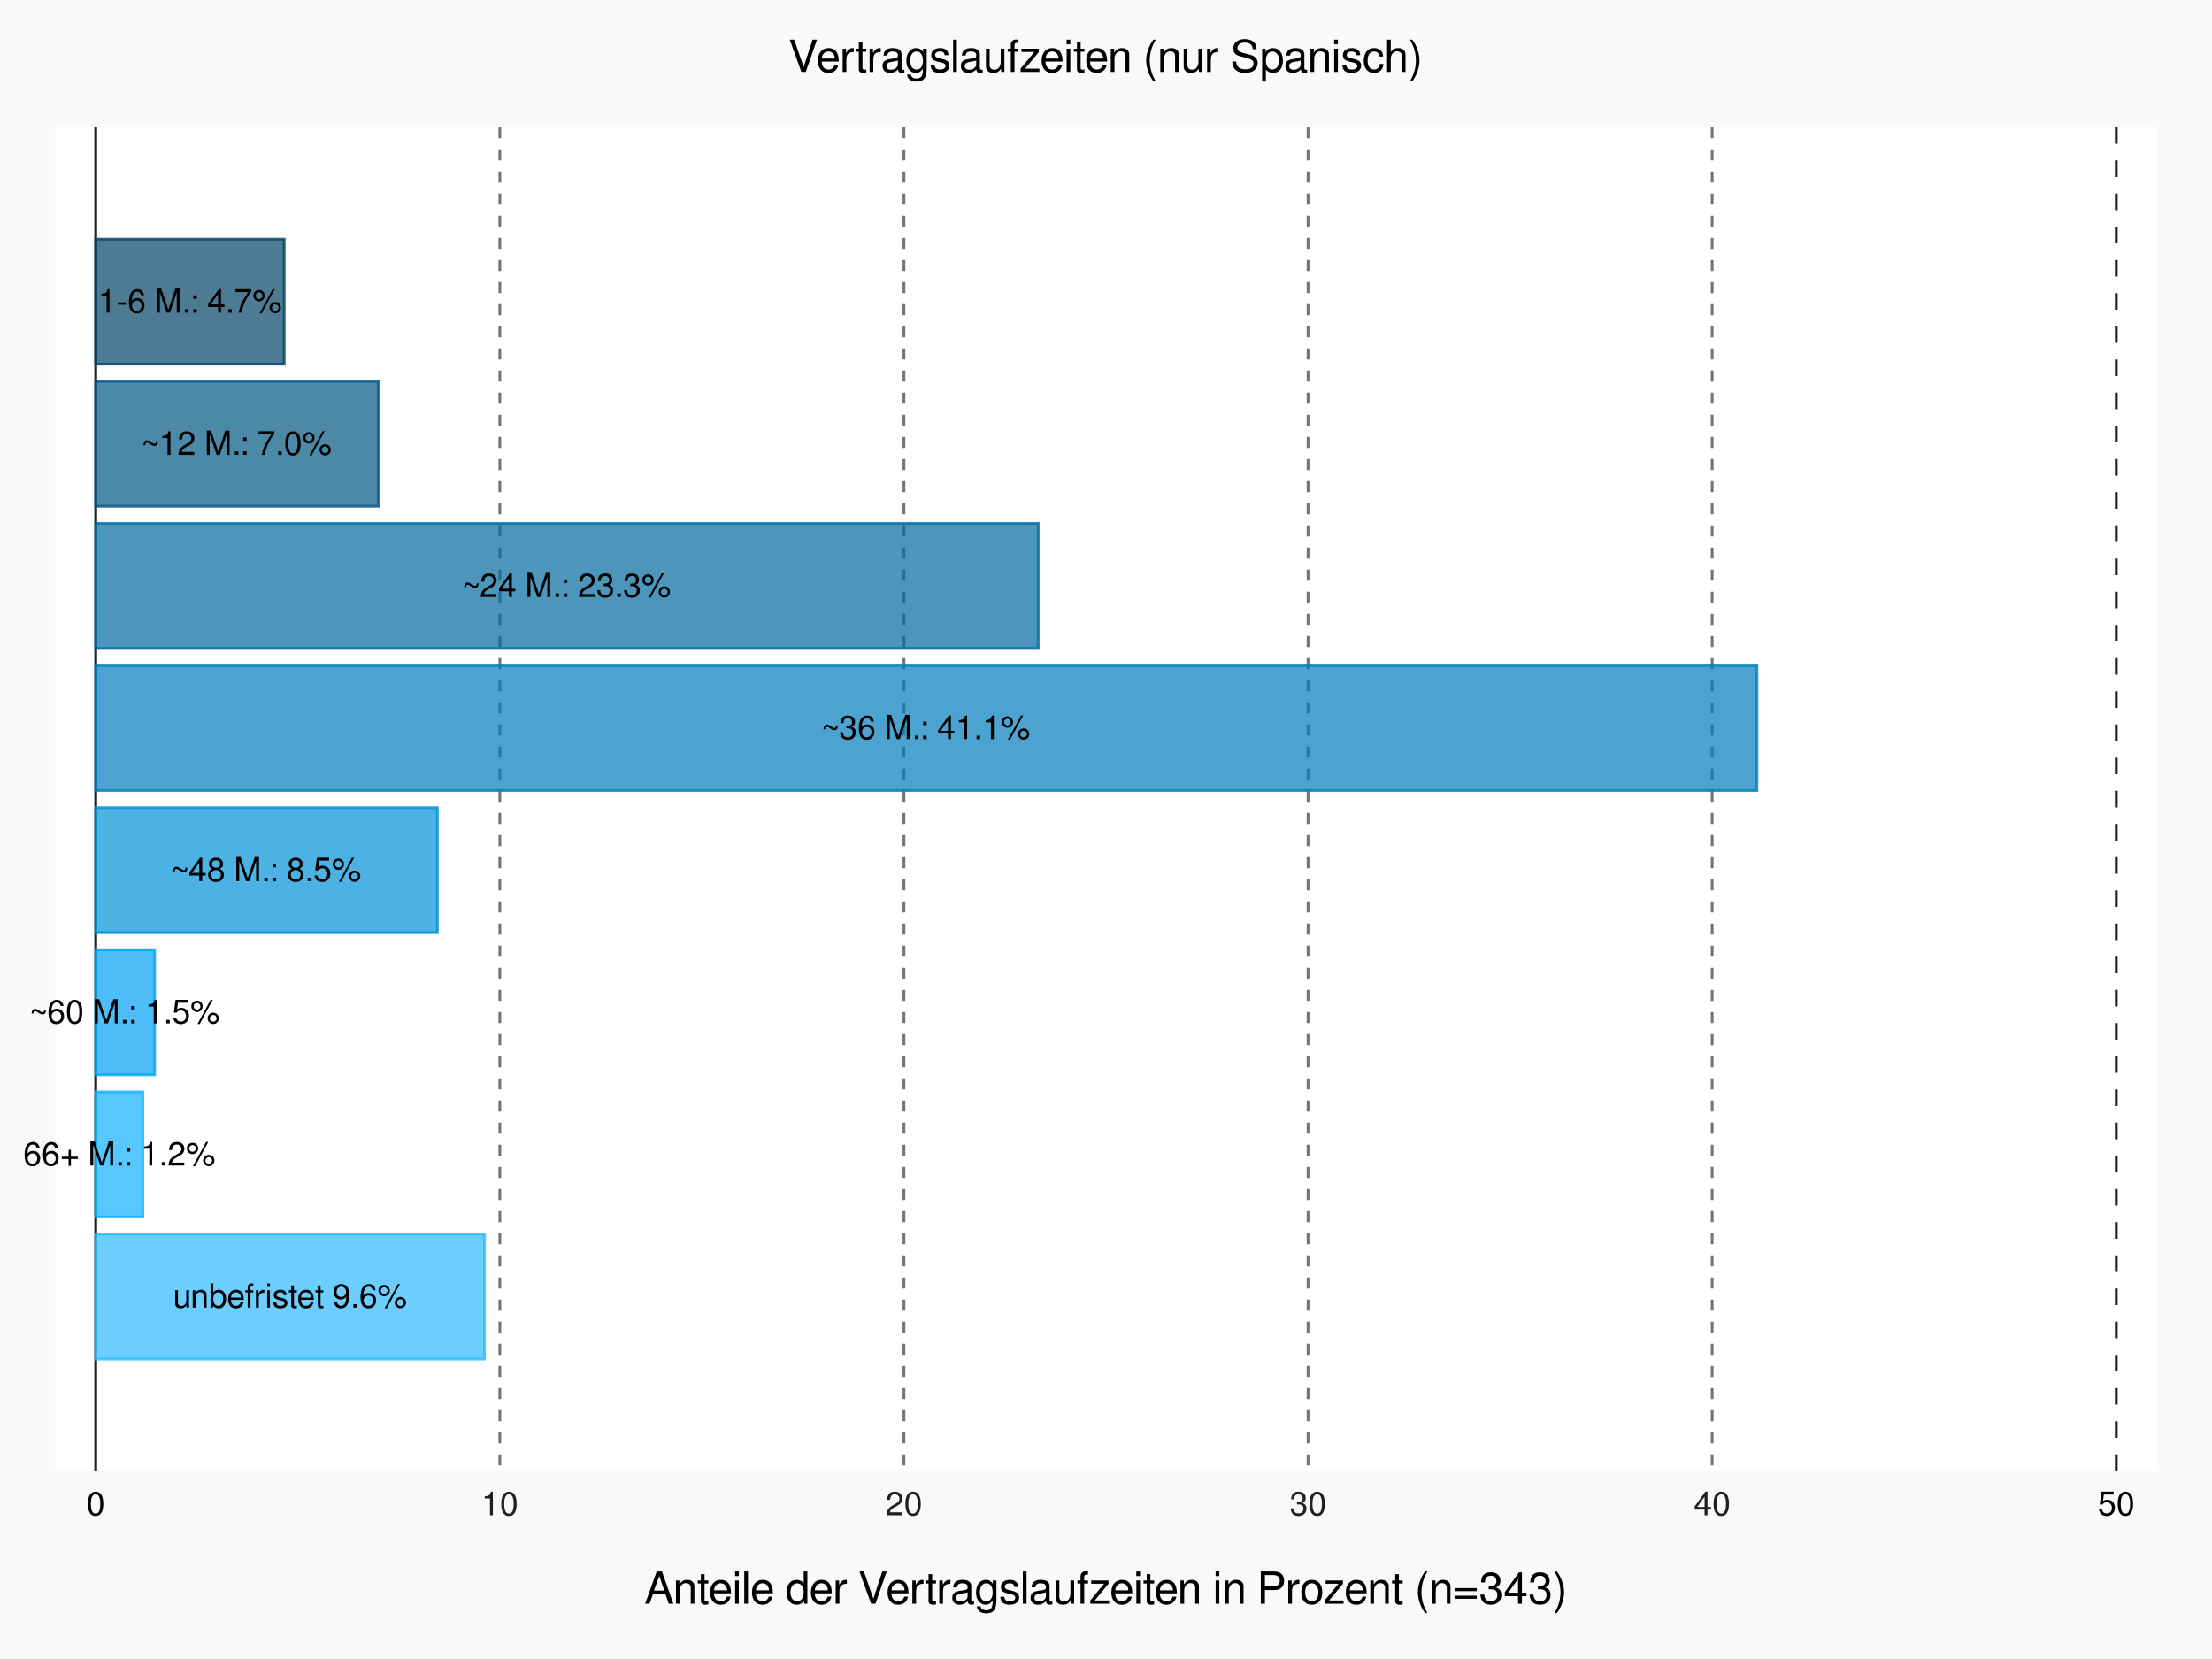
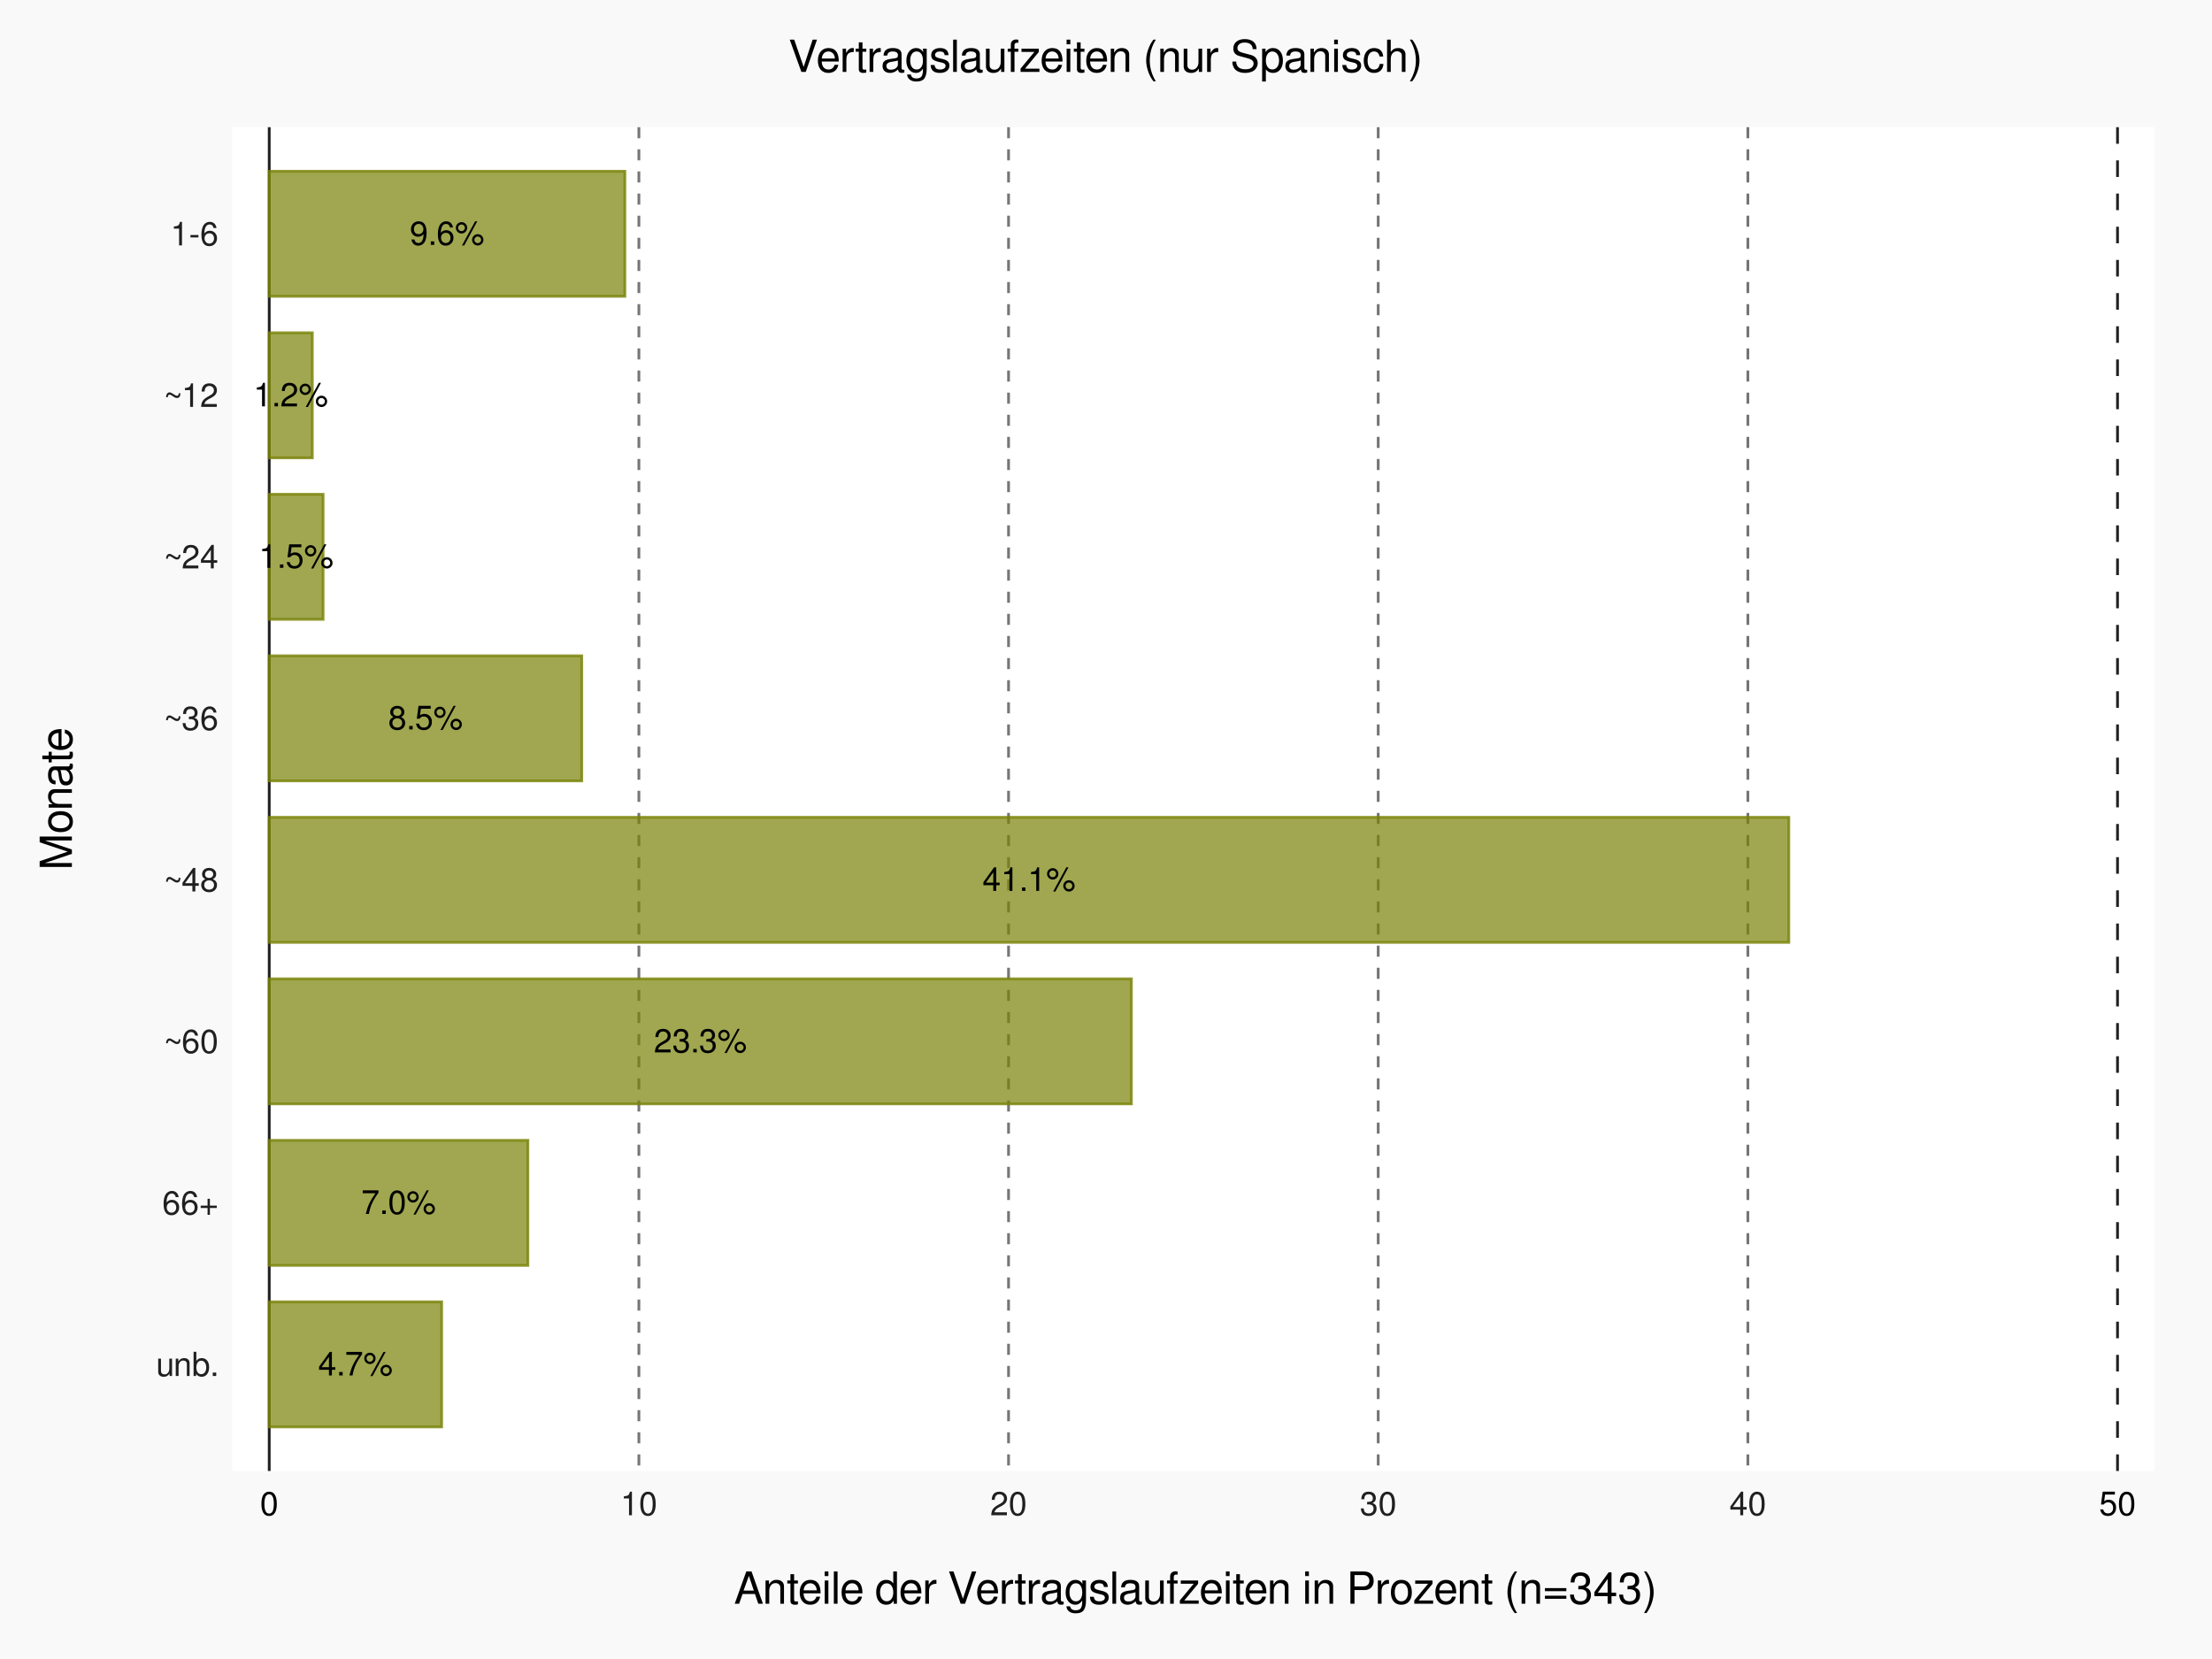
- <svg xmlns="http://www.w3.org/2000/svg" id="chart-a5bdf654-02e6-4b79-96b0-99ae6b4a34f3" class="pygal-chart" viewBox="0 0 800 600">
+ <svg xmlns="http://www.w3.org/2000/svg" id="chart-4c6f5ebb-c0f0-463a-a5f4-052c1bc7d4be" class="pygal-chart" viewBox="0 0 800 600">
  <defs>
-     <style type="text/css">#chart-a5bdf654-02e6-4b79-96b0-99ae6b4a34f3{-webkit-user-select:none;-webkit-font-smoothing:antialiased;font-family:FreeSans}#chart-a5bdf654-02e6-4b79-96b0-99ae6b4a34f3 .title{font-family:FreeSans;font-size:16px}#chart-a5bdf654-02e6-4b79-96b0-99ae6b4a34f3 .legends .legend text{font-family:FreeSans;font-size:14px}#chart-a5bdf654-02e6-4b79-96b0-99ae6b4a34f3 .axis text{font-family:FreeSans;font-size:12px}#chart-a5bdf654-02e6-4b79-96b0-99ae6b4a34f3 .axis text.major{font-family:FreeSans;font-size:12px}#chart-a5bdf654-02e6-4b79-96b0-99ae6b4a34f3 .text-overlay text.value{font-family:FreeSans;font-size:12px}#chart-a5bdf654-02e6-4b79-96b0-99ae6b4a34f3 .text-overlay text.label{font-family:FreeSans;font-size:12px}#chart-a5bdf654-02e6-4b79-96b0-99ae6b4a34f3 .tooltip{font-family:FreeSans;font-size:14px}#chart-a5bdf654-02e6-4b79-96b0-99ae6b4a34f3 text.no_data{font-family:FreeSans;font-size:64px}
- #chart-a5bdf654-02e6-4b79-96b0-99ae6b4a34f3{background-color:rgba(249,249,249,1)}#chart-a5bdf654-02e6-4b79-96b0-99ae6b4a34f3 path,#chart-a5bdf654-02e6-4b79-96b0-99ae6b4a34f3 line,#chart-a5bdf654-02e6-4b79-96b0-99ae6b4a34f3 rect,#chart-a5bdf654-02e6-4b79-96b0-99ae6b4a34f3 circle{-webkit-transition:150ms;-moz-transition:150ms;transition:150ms}#chart-a5bdf654-02e6-4b79-96b0-99ae6b4a34f3 .graph &gt; .background{fill:rgba(249,249,249,1)}#chart-a5bdf654-02e6-4b79-96b0-99ae6b4a34f3 .plot &gt; .background{fill:rgba(255,255,255,1)}#chart-a5bdf654-02e6-4b79-96b0-99ae6b4a34f3 .graph{fill:rgba(0,0,0,.87)}#chart-a5bdf654-02e6-4b79-96b0-99ae6b4a34f3 text.no_data{fill:rgba(0,0,0,1)}#chart-a5bdf654-02e6-4b79-96b0-99ae6b4a34f3 .title{fill:rgba(0,0,0,1)}#chart-a5bdf654-02e6-4b79-96b0-99ae6b4a34f3 .legends .legend text{fill:rgba(0,0,0,.87)}#chart-a5bdf654-02e6-4b79-96b0-99ae6b4a34f3 .legends .legend:hover text{fill:rgba(0,0,0,1)}#chart-a5bdf654-02e6-4b79-96b0-99ae6b4a34f3 .axis .line{stroke:rgba(0,0,0,1)}#chart-a5bdf654-02e6-4b79-96b0-99ae6b4a34f3 .axis .guide.line{stroke:rgba(0,0,0,.54)}#chart-a5bdf654-02e6-4b79-96b0-99ae6b4a34f3 .axis .major.line{stroke:rgba(0,0,0,.87)}#chart-a5bdf654-02e6-4b79-96b0-99ae6b4a34f3 .axis text.major{fill:rgba(0,0,0,1)}#chart-a5bdf654-02e6-4b79-96b0-99ae6b4a34f3 .axis.y .guides:hover .guide.line,#chart-a5bdf654-02e6-4b79-96b0-99ae6b4a34f3 .line-graph .axis.x .guides:hover .guide.line,#chart-a5bdf654-02e6-4b79-96b0-99ae6b4a34f3 .stackedline-graph .axis.x .guides:hover .guide.line,#chart-a5bdf654-02e6-4b79-96b0-99ae6b4a34f3 .xy-graph .axis.x .guides:hover .guide.line{stroke:rgba(0,0,0,1)}#chart-a5bdf654-02e6-4b79-96b0-99ae6b4a34f3 .axis .guides:hover text{fill:rgba(0,0,0,1)}#chart-a5bdf654-02e6-4b79-96b0-99ae6b4a34f3 .reactive{fill-opacity:.7;stroke-opacity:.8}#chart-a5bdf654-02e6-4b79-96b0-99ae6b4a34f3 .ci{stroke:rgba(0,0,0,.87)}#chart-a5bdf654-02e6-4b79-96b0-99ae6b4a34f3 .reactive.active,#chart-a5bdf654-02e6-4b79-96b0-99ae6b4a34f3 .active .reactive{fill-opacity:.8;stroke-opacity:.9;stroke-width:4}#chart-a5bdf654-02e6-4b79-96b0-99ae6b4a34f3 .ci .reactive.active{stroke-width:1.5}#chart-a5bdf654-02e6-4b79-96b0-99ae6b4a34f3 .series text{fill:rgba(0,0,0,1)}#chart-a5bdf654-02e6-4b79-96b0-99ae6b4a34f3 .tooltip rect{fill:rgba(255,255,255,1);stroke:rgba(0,0,0,1);-webkit-transition:opacity 150ms;-moz-transition:opacity 150ms;transition:opacity 150ms}#chart-a5bdf654-02e6-4b79-96b0-99ae6b4a34f3 .tooltip .label{fill:rgba(0,0,0,.87)}#chart-a5bdf654-02e6-4b79-96b0-99ae6b4a34f3 .tooltip .label{fill:rgba(0,0,0,.87)}#chart-a5bdf654-02e6-4b79-96b0-99ae6b4a34f3 .tooltip .legend{font-size:.8em;fill:rgba(0,0,0,.54)}#chart-a5bdf654-02e6-4b79-96b0-99ae6b4a34f3 .tooltip .x_label{font-size:.6em;fill:rgba(0,0,0,1)}#chart-a5bdf654-02e6-4b79-96b0-99ae6b4a34f3 .tooltip .xlink{font-size:.5em;text-decoration:underline}#chart-a5bdf654-02e6-4b79-96b0-99ae6b4a34f3 .tooltip .value{font-size:1.5em}#chart-a5bdf654-02e6-4b79-96b0-99ae6b4a34f3 .bound{font-size:.5em}#chart-a5bdf654-02e6-4b79-96b0-99ae6b4a34f3 .max-value{font-size:.75em;fill:rgba(0,0,0,.54)}#chart-a5bdf654-02e6-4b79-96b0-99ae6b4a34f3 .map-element{fill:rgba(255,255,255,1);stroke:rgba(0,0,0,.54) !important}#chart-a5bdf654-02e6-4b79-96b0-99ae6b4a34f3 .map-element .reactive{fill-opacity:inherit;stroke-opacity:inherit}#chart-a5bdf654-02e6-4b79-96b0-99ae6b4a34f3 .color-0,#chart-a5bdf654-02e6-4b79-96b0-99ae6b4a34f3 .color-0 a:visited{stroke:#004466;fill:#004466}#chart-a5bdf654-02e6-4b79-96b0-99ae6b4a34f3 .color-1,#chart-a5bdf654-02e6-4b79-96b0-99ae6b4a34f3 .color-1 a:visited{stroke:#005782;fill:#005782}#chart-a5bdf654-02e6-4b79-96b0-99ae6b4a34f3 .color-2,#chart-a5bdf654-02e6-4b79-96b0-99ae6b4a34f3 .color-2 a:visited{stroke:#006a9f;fill:#006a9f}#chart-a5bdf654-02e6-4b79-96b0-99ae6b4a34f3 .color-3,#chart-a5bdf654-02e6-4b79-96b0-99ae6b4a34f3 .color-3 a:visited{stroke:#007dbb;fill:#007dbb}#chart-a5bdf654-02e6-4b79-96b0-99ae6b4a34f3 .color-4,#chart-a5bdf654-02e6-4b79-96b0-99ae6b4a34f3 .color-4 a:visited{stroke:#0090d7;fill:#0090d7}#chart-a5bdf654-02e6-4b79-96b0-99ae6b4a34f3 .color-5,#chart-a5bdf654-02e6-4b79-96b0-99ae6b4a34f3 .color-5 a:visited{stroke:#00a2f4;fill:#00a2f4}#chart-a5bdf654-02e6-4b79-96b0-99ae6b4a34f3 .color-6,#chart-a5bdf654-02e6-4b79-96b0-99ae6b4a34f3 .color-6 a:visited{stroke:#11b0ff;fill:#11b0ff}#chart-a5bdf654-02e6-4b79-96b0-99ae6b4a34f3 .color-7,#chart-a5bdf654-02e6-4b79-96b0-99ae6b4a34f3 .color-7 a:visited{stroke:#2db9ff;fill:#2db9ff}#chart-a5bdf654-02e6-4b79-96b0-99ae6b4a34f3 .text-overlay .color-0 text{fill:black}#chart-a5bdf654-02e6-4b79-96b0-99ae6b4a34f3 .text-overlay .color-1 text{fill:black}#chart-a5bdf654-02e6-4b79-96b0-99ae6b4a34f3 .text-overlay .color-2 text{fill:black}#chart-a5bdf654-02e6-4b79-96b0-99ae6b4a34f3 .text-overlay .color-3 text{fill:black}#chart-a5bdf654-02e6-4b79-96b0-99ae6b4a34f3 .text-overlay .color-4 text{fill:black}#chart-a5bdf654-02e6-4b79-96b0-99ae6b4a34f3 .text-overlay .color-5 text{fill:black}#chart-a5bdf654-02e6-4b79-96b0-99ae6b4a34f3 .text-overlay .color-6 text{fill:black}#chart-a5bdf654-02e6-4b79-96b0-99ae6b4a34f3 .text-overlay .color-7 text{fill:black}
- #chart-a5bdf654-02e6-4b79-96b0-99ae6b4a34f3 text.no_data{text-anchor:middle}#chart-a5bdf654-02e6-4b79-96b0-99ae6b4a34f3 .guide.line{fill:none}#chart-a5bdf654-02e6-4b79-96b0-99ae6b4a34f3 .centered{text-anchor:middle}#chart-a5bdf654-02e6-4b79-96b0-99ae6b4a34f3 .title{text-anchor:middle}#chart-a5bdf654-02e6-4b79-96b0-99ae6b4a34f3 .legends .legend text{fill-opacity:1}#chart-a5bdf654-02e6-4b79-96b0-99ae6b4a34f3 .axis.x text{text-anchor:middle}#chart-a5bdf654-02e6-4b79-96b0-99ae6b4a34f3 .axis.x:not(.web) text[transform]{text-anchor:start}#chart-a5bdf654-02e6-4b79-96b0-99ae6b4a34f3 .axis.x:not(.web) text[transform].backwards{text-anchor:end}#chart-a5bdf654-02e6-4b79-96b0-99ae6b4a34f3 .axis.y text{text-anchor:end}#chart-a5bdf654-02e6-4b79-96b0-99ae6b4a34f3 .axis.y text[transform].backwards{text-anchor:start}#chart-a5bdf654-02e6-4b79-96b0-99ae6b4a34f3 .axis.y2 text{text-anchor:start}#chart-a5bdf654-02e6-4b79-96b0-99ae6b4a34f3 .axis.y2 text[transform].backwards{text-anchor:end}#chart-a5bdf654-02e6-4b79-96b0-99ae6b4a34f3 .axis .guide.line{stroke-dasharray:4,4}#chart-a5bdf654-02e6-4b79-96b0-99ae6b4a34f3 .axis .major.guide.line{stroke-dasharray:6,6}#chart-a5bdf654-02e6-4b79-96b0-99ae6b4a34f3 .horizontal .axis.y .guide.line,#chart-a5bdf654-02e6-4b79-96b0-99ae6b4a34f3 .horizontal .axis.y2 .guide.line,#chart-a5bdf654-02e6-4b79-96b0-99ae6b4a34f3 .vertical .axis.x .guide.line{opacity:0}#chart-a5bdf654-02e6-4b79-96b0-99ae6b4a34f3 .horizontal .axis.always_show .guide.line,#chart-a5bdf654-02e6-4b79-96b0-99ae6b4a34f3 .vertical .axis.always_show .guide.line{opacity:1 !important}#chart-a5bdf654-02e6-4b79-96b0-99ae6b4a34f3 .axis.y .guides:hover .guide.line,#chart-a5bdf654-02e6-4b79-96b0-99ae6b4a34f3 .axis.y2 .guides:hover .guide.line,#chart-a5bdf654-02e6-4b79-96b0-99ae6b4a34f3 .axis.x .guides:hover .guide.line{opacity:1}#chart-a5bdf654-02e6-4b79-96b0-99ae6b4a34f3 .axis .guides:hover text{opacity:1}#chart-a5bdf654-02e6-4b79-96b0-99ae6b4a34f3 .nofill{fill:none}#chart-a5bdf654-02e6-4b79-96b0-99ae6b4a34f3 .subtle-fill{fill-opacity:.2}#chart-a5bdf654-02e6-4b79-96b0-99ae6b4a34f3 .dot{stroke-width:1px;fill-opacity:1}#chart-a5bdf654-02e6-4b79-96b0-99ae6b4a34f3 .dot.active{stroke-width:5px}#chart-a5bdf654-02e6-4b79-96b0-99ae6b4a34f3 .dot.negative{fill:transparent}#chart-a5bdf654-02e6-4b79-96b0-99ae6b4a34f3 text,#chart-a5bdf654-02e6-4b79-96b0-99ae6b4a34f3 tspan{stroke:none !important}#chart-a5bdf654-02e6-4b79-96b0-99ae6b4a34f3 .series text.active{opacity:1}#chart-a5bdf654-02e6-4b79-96b0-99ae6b4a34f3 .tooltip rect{fill-opacity:.95;stroke-width:.5}#chart-a5bdf654-02e6-4b79-96b0-99ae6b4a34f3 .tooltip text{fill-opacity:1}#chart-a5bdf654-02e6-4b79-96b0-99ae6b4a34f3 .showable{visibility:hidden}#chart-a5bdf654-02e6-4b79-96b0-99ae6b4a34f3 .showable.shown{visibility:visible}#chart-a5bdf654-02e6-4b79-96b0-99ae6b4a34f3 .gauge-background{fill:rgba(229,229,229,1);stroke:none}#chart-a5bdf654-02e6-4b79-96b0-99ae6b4a34f3 .bg-lines{stroke:rgba(249,249,249,1);stroke-width:2px}</style>
+     <style type="text/css">#chart-4c6f5ebb-c0f0-463a-a5f4-052c1bc7d4be{-webkit-user-select:none;-webkit-font-smoothing:antialiased;font-family:FreeSans}#chart-4c6f5ebb-c0f0-463a-a5f4-052c1bc7d4be .title{font-family:FreeSans;font-size:16px}#chart-4c6f5ebb-c0f0-463a-a5f4-052c1bc7d4be .legends .legend text{font-family:FreeSans;font-size:14px}#chart-4c6f5ebb-c0f0-463a-a5f4-052c1bc7d4be .axis text{font-family:FreeSans;font-size:12px}#chart-4c6f5ebb-c0f0-463a-a5f4-052c1bc7d4be .axis text.major{font-family:FreeSans;font-size:12px}#chart-4c6f5ebb-c0f0-463a-a5f4-052c1bc7d4be .text-overlay text.value{font-family:FreeSans;font-size:12px}#chart-4c6f5ebb-c0f0-463a-a5f4-052c1bc7d4be .text-overlay text.label{font-family:FreeSans;font-size:12px}#chart-4c6f5ebb-c0f0-463a-a5f4-052c1bc7d4be .tooltip{font-family:FreeSans;font-size:14px}#chart-4c6f5ebb-c0f0-463a-a5f4-052c1bc7d4be text.no_data{font-family:FreeSans;font-size:64px}
+ #chart-4c6f5ebb-c0f0-463a-a5f4-052c1bc7d4be{background-color:rgba(249,249,249,1)}#chart-4c6f5ebb-c0f0-463a-a5f4-052c1bc7d4be path,#chart-4c6f5ebb-c0f0-463a-a5f4-052c1bc7d4be line,#chart-4c6f5ebb-c0f0-463a-a5f4-052c1bc7d4be rect,#chart-4c6f5ebb-c0f0-463a-a5f4-052c1bc7d4be circle{-webkit-transition:150ms;-moz-transition:150ms;transition:150ms}#chart-4c6f5ebb-c0f0-463a-a5f4-052c1bc7d4be .graph &gt; .background{fill:rgba(249,249,249,1)}#chart-4c6f5ebb-c0f0-463a-a5f4-052c1bc7d4be .plot &gt; .background{fill:rgba(255,255,255,1)}#chart-4c6f5ebb-c0f0-463a-a5f4-052c1bc7d4be .graph{fill:rgba(0,0,0,.87)}#chart-4c6f5ebb-c0f0-463a-a5f4-052c1bc7d4be text.no_data{fill:rgba(0,0,0,1)}#chart-4c6f5ebb-c0f0-463a-a5f4-052c1bc7d4be .title{fill:rgba(0,0,0,1)}#chart-4c6f5ebb-c0f0-463a-a5f4-052c1bc7d4be .legends .legend text{fill:rgba(0,0,0,.87)}#chart-4c6f5ebb-c0f0-463a-a5f4-052c1bc7d4be .legends .legend:hover text{fill:rgba(0,0,0,1)}#chart-4c6f5ebb-c0f0-463a-a5f4-052c1bc7d4be .axis .line{stroke:rgba(0,0,0,1)}#chart-4c6f5ebb-c0f0-463a-a5f4-052c1bc7d4be .axis .guide.line{stroke:rgba(0,0,0,.54)}#chart-4c6f5ebb-c0f0-463a-a5f4-052c1bc7d4be .axis .major.line{stroke:rgba(0,0,0,.87)}#chart-4c6f5ebb-c0f0-463a-a5f4-052c1bc7d4be .axis text.major{fill:rgba(0,0,0,1)}#chart-4c6f5ebb-c0f0-463a-a5f4-052c1bc7d4be .axis.y .guides:hover .guide.line,#chart-4c6f5ebb-c0f0-463a-a5f4-052c1bc7d4be .line-graph .axis.x .guides:hover .guide.line,#chart-4c6f5ebb-c0f0-463a-a5f4-052c1bc7d4be .stackedline-graph .axis.x .guides:hover .guide.line,#chart-4c6f5ebb-c0f0-463a-a5f4-052c1bc7d4be .xy-graph .axis.x .guides:hover .guide.line{stroke:rgba(0,0,0,1)}#chart-4c6f5ebb-c0f0-463a-a5f4-052c1bc7d4be .axis .guides:hover text{fill:rgba(0,0,0,1)}#chart-4c6f5ebb-c0f0-463a-a5f4-052c1bc7d4be .reactive{fill-opacity:.7;stroke-opacity:.8}#chart-4c6f5ebb-c0f0-463a-a5f4-052c1bc7d4be .ci{stroke:rgba(0,0,0,.87)}#chart-4c6f5ebb-c0f0-463a-a5f4-052c1bc7d4be .reactive.active,#chart-4c6f5ebb-c0f0-463a-a5f4-052c1bc7d4be .active .reactive{fill-opacity:.8;stroke-opacity:.9;stroke-width:4}#chart-4c6f5ebb-c0f0-463a-a5f4-052c1bc7d4be .ci .reactive.active{stroke-width:1.5}#chart-4c6f5ebb-c0f0-463a-a5f4-052c1bc7d4be .series text{fill:rgba(0,0,0,1)}#chart-4c6f5ebb-c0f0-463a-a5f4-052c1bc7d4be .tooltip rect{fill:rgba(255,255,255,1);stroke:rgba(0,0,0,1);-webkit-transition:opacity 150ms;-moz-transition:opacity 150ms;transition:opacity 150ms}#chart-4c6f5ebb-c0f0-463a-a5f4-052c1bc7d4be .tooltip .label{fill:rgba(0,0,0,.87)}#chart-4c6f5ebb-c0f0-463a-a5f4-052c1bc7d4be .tooltip .label{fill:rgba(0,0,0,.87)}#chart-4c6f5ebb-c0f0-463a-a5f4-052c1bc7d4be .tooltip .legend{font-size:.8em;fill:rgba(0,0,0,.54)}#chart-4c6f5ebb-c0f0-463a-a5f4-052c1bc7d4be .tooltip .x_label{font-size:.6em;fill:rgba(0,0,0,1)}#chart-4c6f5ebb-c0f0-463a-a5f4-052c1bc7d4be .tooltip .xlink{font-size:.5em;text-decoration:underline}#chart-4c6f5ebb-c0f0-463a-a5f4-052c1bc7d4be .tooltip .value{font-size:1.5em}#chart-4c6f5ebb-c0f0-463a-a5f4-052c1bc7d4be .bound{font-size:.5em}#chart-4c6f5ebb-c0f0-463a-a5f4-052c1bc7d4be .max-value{font-size:.75em;fill:rgba(0,0,0,.54)}#chart-4c6f5ebb-c0f0-463a-a5f4-052c1bc7d4be .map-element{fill:rgba(255,255,255,1);stroke:rgba(0,0,0,.54) !important}#chart-4c6f5ebb-c0f0-463a-a5f4-052c1bc7d4be .map-element .reactive{fill-opacity:inherit;stroke-opacity:inherit}#chart-4c6f5ebb-c0f0-463a-a5f4-052c1bc7d4be .color-0,#chart-4c6f5ebb-c0f0-463a-a5f4-052c1bc7d4be .color-0 a:visited{stroke:#788207;fill:#788207}#chart-4c6f5ebb-c0f0-463a-a5f4-052c1bc7d4be .text-overlay .color-0 text{fill:black}
+ #chart-4c6f5ebb-c0f0-463a-a5f4-052c1bc7d4be text.no_data{text-anchor:middle}#chart-4c6f5ebb-c0f0-463a-a5f4-052c1bc7d4be .guide.line{fill:none}#chart-4c6f5ebb-c0f0-463a-a5f4-052c1bc7d4be .centered{text-anchor:middle}#chart-4c6f5ebb-c0f0-463a-a5f4-052c1bc7d4be .title{text-anchor:middle}#chart-4c6f5ebb-c0f0-463a-a5f4-052c1bc7d4be .legends .legend text{fill-opacity:1}#chart-4c6f5ebb-c0f0-463a-a5f4-052c1bc7d4be .axis.x text{text-anchor:middle}#chart-4c6f5ebb-c0f0-463a-a5f4-052c1bc7d4be .axis.x:not(.web) text[transform]{text-anchor:start}#chart-4c6f5ebb-c0f0-463a-a5f4-052c1bc7d4be .axis.x:not(.web) text[transform].backwards{text-anchor:end}#chart-4c6f5ebb-c0f0-463a-a5f4-052c1bc7d4be .axis.y text{text-anchor:end}#chart-4c6f5ebb-c0f0-463a-a5f4-052c1bc7d4be .axis.y text[transform].backwards{text-anchor:start}#chart-4c6f5ebb-c0f0-463a-a5f4-052c1bc7d4be .axis.y2 text{text-anchor:start}#chart-4c6f5ebb-c0f0-463a-a5f4-052c1bc7d4be .axis.y2 text[transform].backwards{text-anchor:end}#chart-4c6f5ebb-c0f0-463a-a5f4-052c1bc7d4be .axis .guide.line{stroke-dasharray:4,4}#chart-4c6f5ebb-c0f0-463a-a5f4-052c1bc7d4be .axis .major.guide.line{stroke-dasharray:6,6}#chart-4c6f5ebb-c0f0-463a-a5f4-052c1bc7d4be .horizontal .axis.y .guide.line,#chart-4c6f5ebb-c0f0-463a-a5f4-052c1bc7d4be .horizontal .axis.y2 .guide.line,#chart-4c6f5ebb-c0f0-463a-a5f4-052c1bc7d4be .vertical .axis.x .guide.line{opacity:0}#chart-4c6f5ebb-c0f0-463a-a5f4-052c1bc7d4be .horizontal .axis.always_show .guide.line,#chart-4c6f5ebb-c0f0-463a-a5f4-052c1bc7d4be .vertical .axis.always_show .guide.line{opacity:1 !important}#chart-4c6f5ebb-c0f0-463a-a5f4-052c1bc7d4be .axis.y .guides:hover .guide.line,#chart-4c6f5ebb-c0f0-463a-a5f4-052c1bc7d4be .axis.y2 .guides:hover .guide.line,#chart-4c6f5ebb-c0f0-463a-a5f4-052c1bc7d4be .axis.x .guides:hover .guide.line{opacity:1}#chart-4c6f5ebb-c0f0-463a-a5f4-052c1bc7d4be .axis .guides:hover text{opacity:1}#chart-4c6f5ebb-c0f0-463a-a5f4-052c1bc7d4be .nofill{fill:none}#chart-4c6f5ebb-c0f0-463a-a5f4-052c1bc7d4be .subtle-fill{fill-opacity:.2}#chart-4c6f5ebb-c0f0-463a-a5f4-052c1bc7d4be .dot{stroke-width:1px;fill-opacity:1}#chart-4c6f5ebb-c0f0-463a-a5f4-052c1bc7d4be .dot.active{stroke-width:5px}#chart-4c6f5ebb-c0f0-463a-a5f4-052c1bc7d4be .dot.negative{fill:transparent}#chart-4c6f5ebb-c0f0-463a-a5f4-052c1bc7d4be text,#chart-4c6f5ebb-c0f0-463a-a5f4-052c1bc7d4be tspan{stroke:none !important}#chart-4c6f5ebb-c0f0-463a-a5f4-052c1bc7d4be .series text.active{opacity:1}#chart-4c6f5ebb-c0f0-463a-a5f4-052c1bc7d4be .tooltip rect{fill-opacity:.95;stroke-width:.5}#chart-4c6f5ebb-c0f0-463a-a5f4-052c1bc7d4be .tooltip text{fill-opacity:1}#chart-4c6f5ebb-c0f0-463a-a5f4-052c1bc7d4be .showable{visibility:hidden}#chart-4c6f5ebb-c0f0-463a-a5f4-052c1bc7d4be .showable.shown{visibility:visible}#chart-4c6f5ebb-c0f0-463a-a5f4-052c1bc7d4be .gauge-background{fill:rgba(229,229,229,1);stroke:none}#chart-4c6f5ebb-c0f0-463a-a5f4-052c1bc7d4be .bg-lines{stroke:rgba(249,249,249,1);stroke-width:2px}</style>
  </defs>
  <g class="graph horizontalbar-graph horizontal">
    <rect x="0" y="0" width="800" height="600" class="background" />
-     <g transform="translate(20, 46)" class="plot">
-       <rect x="0" y="0" width="760" height="486" class="background" />
+     <g transform="translate(84, 46)" class="plot">
+       <rect x="0" y="0" width="695.2" height="486" class="background" />
+       <g class="axis y">
+         <g class="guides">
+           <text x="-5" y="451.647" class="">unb.</text>
+         </g>
+         <g class="guides">
+           <text x="-5" y="393.234" class="">66+</text>
+         </g>
+         <g class="guides">
+           <text x="-5" y="334.82" class="">~60</text>
+         </g>
+         <g class="guides">
+           <text x="-5" y="276.407" class="">~48</text>
+         </g>
+         <g class="guides">
+           <text x="-5" y="217.993" class="">~36</text>
+         </g>
+         <g class="guides">
+           <text x="-5" y="159.58" class="">~24</text>
+         </g>
+         <g class="guides">
+           <text x="-5" y="101.166" class="">~12</text>
+         </g>
+         <g class="guides">
+           <text x="-5" y="42.753" class="">1-6</text>
+         </g>
+       </g>
      <g class="axis x always_show">
        <g class="guides">
-           <path d="M14.615 0 v486" class="axis major line" />
-           <text x="14.615" y="502.0" class="major">0</text>
+           <path d="M13.369 0 v486" class="axis major line" />
+           <text x="13.369" y="502.0" class="major">0</text>
        </g>
        <g class="guides">
-           <path d="M160.769 0 v486" class="guide line" />
-           <text x="160.769" y="502.0" class="">10</text>
+           <path d="M147.062 0 v486" class="guide line" />
+           <text x="147.062" y="502.0" class="">10</text>
        </g>
        <g class="guides">
-           <path d="M306.923 0 v486" class="guide line" />
-           <text x="306.923" y="502.0" class="">20</text>
+           <path d="M280.754 0 v486" class="guide line" />
+           <text x="280.754" y="502.0" class="">20</text>
        </g>
        <g class="guides">
-           <path d="M453.077 0 v486" class="guide line" />
-           <text x="453.077" y="502.0" class="">30</text>
+           <path d="M414.446 0 v486" class="guide line" />
+           <text x="414.446" y="502.0" class="">30</text>
        </g>
        <g class="guides">
-           <path d="M599.231 0 v486" class="guide line" />
-           <text x="599.231" y="502.0" class="">40</text>
+           <path d="M548.138 0 v486" class="guide line" />
+           <text x="548.138" y="502.0" class="">40</text>
        </g>
        <g class="guides">
-           <path d="M745.385 0 v486" class="major guide line" />
-           <text x="745.385" y="502.0" class="major">50</text>
-         </g>
-       </g>
-       <g class="series serie-7 color-7">
-         <g class="bars">
-           <g class="bar">
-             <rect x="14.615" y="400.296" rx="0" ry="0" width="140.614" height="45.235" class="rect reactive tooltip-trigger" />
-           </g>
-         </g>
-       </g>
-       <g class="series serie-6 color-6">
-         <g class="bars">
-           <g class="bar">
-             <rect x="14.615" y="348.892" rx="0" ry="0" width="17.044" height="45.235" class="rect reactive tooltip-trigger" />
-           </g>
-         </g>
-       </g>
-       <g class="series serie-5 color-5">
-         <g class="bars">
-           <g class="bar">
-             <rect x="14.615" y="297.488" rx="0" ry="0" width="21.305" height="45.235" class="rect reactive tooltip-trigger" />
-           </g>
-         </g>
-       </g>
-       <g class="series serie-4 color-4">
-         <g class="bars">
-           <g class="bar">
-             <rect x="14.615" y="246.084" rx="0" ry="0" width="123.57" height="45.235" class="rect reactive tooltip-trigger" />
-           </g>
-         </g>
-       </g>
-       <g class="series serie-3 color-3">
-         <g class="bars">
-           <g class="bar">
-             <rect x="14.615" y="194.68" rx="0" ry="0" width="600.807" height="45.235" class="rect reactive tooltip-trigger" />
-           </g>
-         </g>
-       </g>
-       <g class="series serie-2 color-2">
-         <g class="bars">
-           <g class="bar">
-             <rect x="14.615" y="143.277" rx="0" ry="0" width="340.884" height="45.235" class="rect reactive tooltip-trigger" />
-           </g>
-         </g>
-       </g>
-       <g class="series serie-1 color-1">
-         <g class="bars">
-           <g class="bar">
-             <rect x="14.615" y="91.873" rx="0" ry="0" width="102.265" height="45.235" class="rect reactive tooltip-trigger" />
-           </g>
+           <path d="M681.831 0 v486" class="major guide line" />
+           <text x="681.831" y="502.0" class="major">50</text>
        </g>
      </g>
      <g class="series serie-0 color-0">
        <g class="bars">
          <g class="bar">
-             <rect x="14.615" y="40.469" rx="0" ry="0" width="68.177" height="45.235" class="rect reactive tooltip-trigger" />
+             <rect x="13.369" y="424.829" rx="0" ry="0" width="62.364" height="45.235" class="rect reactive tooltip-trigger" />
+           </g>
+           <g class="bar">
+             <rect x="13.369" y="366.416" rx="0" ry="0" width="93.546" height="45.235" class="rect reactive tooltip-trigger" />
+           </g>
+           <g class="bar">
+             <rect x="13.369" y="308.003" rx="0" ry="0" width="311.819" height="45.235" class="rect reactive tooltip-trigger" />
+           </g>
+           <g class="bar">
+             <rect x="13.369" y="249.589" rx="0" ry="0" width="549.581" height="45.235" class="rect reactive tooltip-trigger" />
+           </g>
+           <g class="bar">
+             <rect x="13.369" y="191.176" rx="0" ry="0" width="113.034" height="45.235" class="rect reactive tooltip-trigger" />
+           </g>
+           <g class="bar">
+             <rect x="13.369" y="132.762" rx="0" ry="0" width="19.489" height="45.235" class="rect reactive tooltip-trigger" />
+           </g>
+           <g class="bar">
+             <rect x="13.369" y="74.349" rx="0" ry="0" width="15.591" height="45.235" class="rect reactive tooltip-trigger" />
+           </g>
+           <g class="bar">
+             <rect x="13.369" y="15.935" rx="0" ry="0" width="128.625" height="45.235" class="rect reactive tooltip-trigger" />
          </g>
        </g>
      </g>
    </g>
    <g class="titles">
      <text x="400.0" y="26" class="title plot_title">Vertragslaufzeiten (nur Spanisch)</text>
-       <text x="400.0" y="580" class="title">Anteile der Vertragslaufzeiten in Prozent (n=343)</text>
+       <text x="432.4" y="580" class="title">Anteile der Vertragslaufzeiten in Prozent (n=343)</text>
+       <text x="0" y="315.0" class="title" transform="rotate(-90 0 289)">Monate</text>
    </g>
-     <g transform="translate(20, 46)" class="plot overlay">
-       <g class="series serie-7 color-7" />
-       <g class="series serie-6 color-6" />
-       <g class="series serie-5 color-5" />
-       <g class="series serie-4 color-4" />
-       <g class="series serie-3 color-3" />
-       <g class="series serie-2 color-2" />
-       <g class="series serie-1 color-1" />
+     <g transform="translate(84, 46)" class="plot overlay">
      <g class="series serie-0 color-0" />
    </g>
-     <g transform="translate(20, 46)" class="plot text-overlay">
-       <g class="series serie-7 color-7">
-         <text text-anchor="middle" x="84.923" y="426.913" class="value">unbefristet 9.6%</text>
-       </g>
-       <g class="series serie-6 color-6">
-         <text text-anchor="middle" x="23.137" y="375.51" class="value">66+ M.: 1.2%</text>
-       </g>
-       <g class="series serie-5 color-5">
-         <text text-anchor="middle" x="25.268" y="324.106" class="value">~60 M.: 1.5%</text>
-       </g>
-       <g class="series serie-4 color-4">
-         <text text-anchor="middle" x="76.401" y="272.702" class="value">~48 M.: 8.5%</text>
-       </g>
-       <g class="series serie-3 color-3">
-         <text text-anchor="middle" x="315.019" y="221.298" class="value">~36 M.: 41.1%</text>
-       </g>
-       <g class="series serie-2 color-2">
-         <text text-anchor="middle" x="185.057" y="169.894" class="value">~24 M.: 23.3%</text>
-       </g>
-       <g class="series serie-1 color-1">
-         <text text-anchor="middle" x="65.748" y="118.49" class="value">~12 M.: 7.0%</text>
-       </g>
+     <g transform="translate(84, 46)" class="plot text-overlay">
      <g class="series serie-0 color-0">
-         <text text-anchor="middle" x="48.704" y="67.087" class="value">1-6 M.: 4.7%</text>
+         <text text-anchor="middle" x="44.551" y="451.447" class="value">4.7%</text>
+         <text text-anchor="middle" x="60.142" y="393.034" class="value">7.0%</text>
+         <text text-anchor="middle" x="169.279" y="334.62" class="value">23.3%</text>
+         <text text-anchor="middle" x="288.16" y="276.207" class="value">41.1%</text>
+         <text text-anchor="middle" x="69.886" y="217.793" class="value">8.5%</text>
+         <text text-anchor="middle" x="23.114" y="159.38" class="value">1.5%</text>
+         <text text-anchor="middle" x="21.165" y="100.966" class="value">1.2%</text>
+         <text text-anchor="middle" x="77.682" y="42.553" class="value">9.6%</text>
      </g>
    </g>
-     <g transform="translate(20, 46)" class="plot tooltip-overlay">
+     <g transform="translate(84, 46)" class="plot tooltip-overlay">
      <g transform="translate(0 0)" style="opacity: 0" class="tooltip">
        <rect rx="0" ry="0" width="0" height="0" class="tooltip-box" />
        <g class="text" />
      </g>
    </g>
  </g>
</svg>
